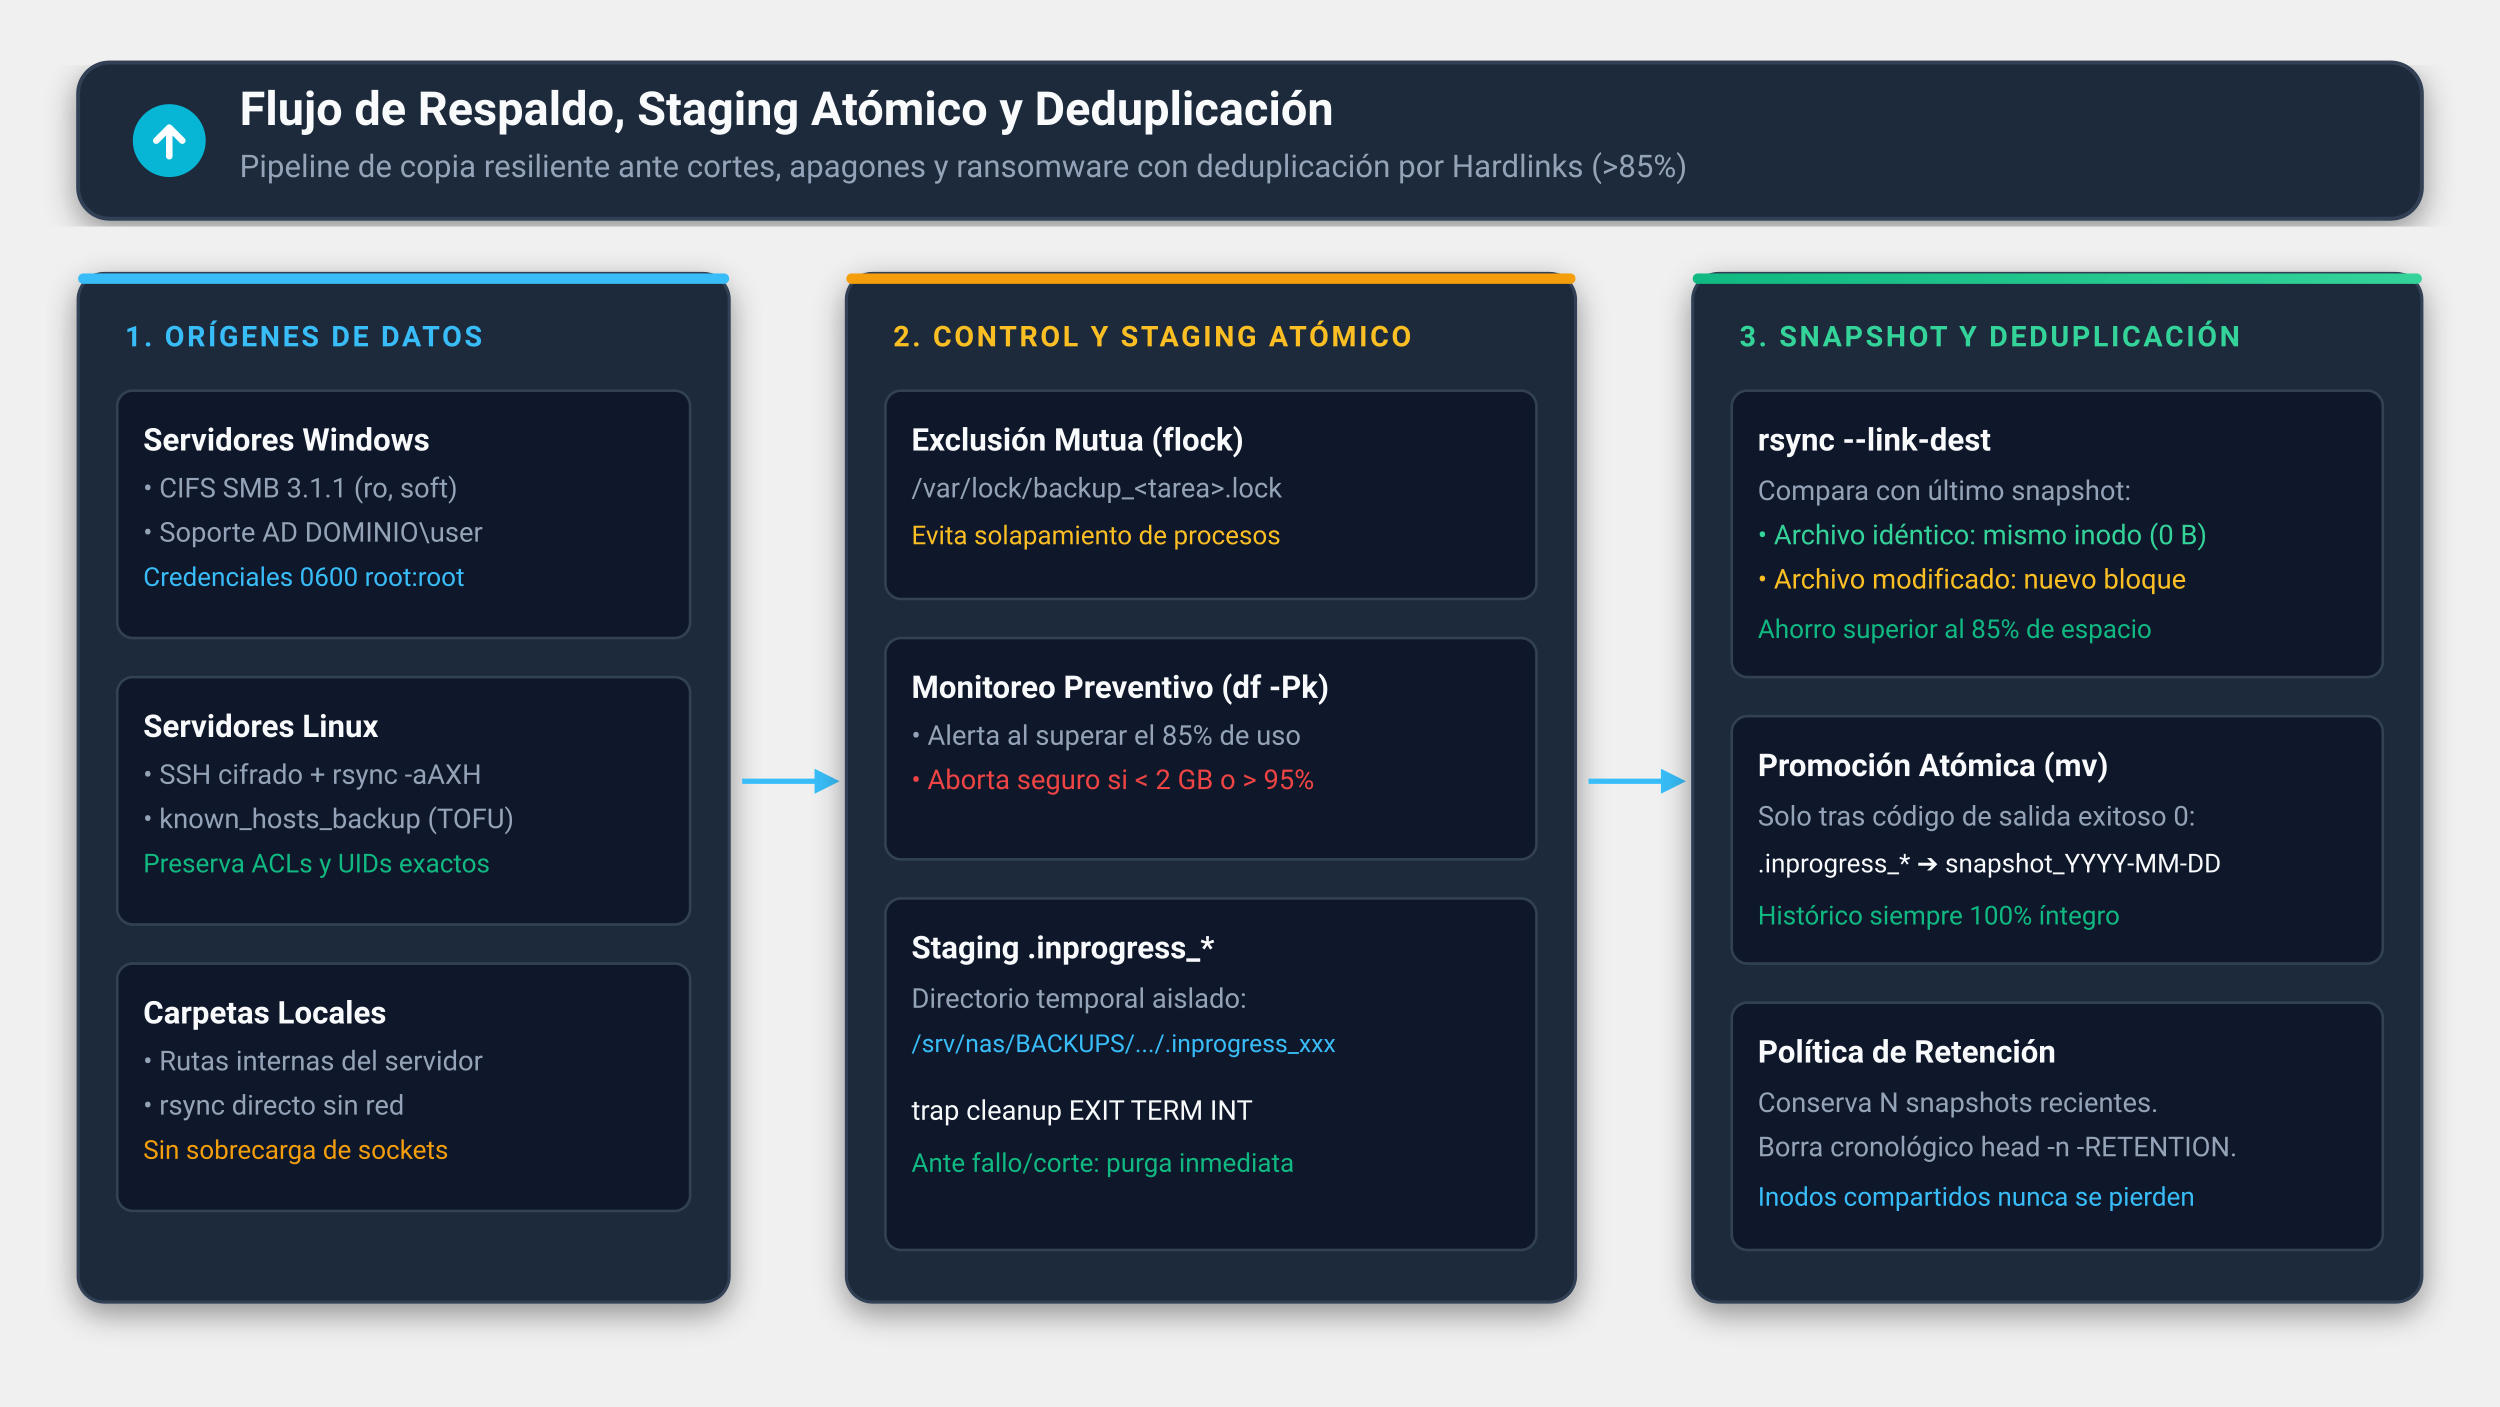
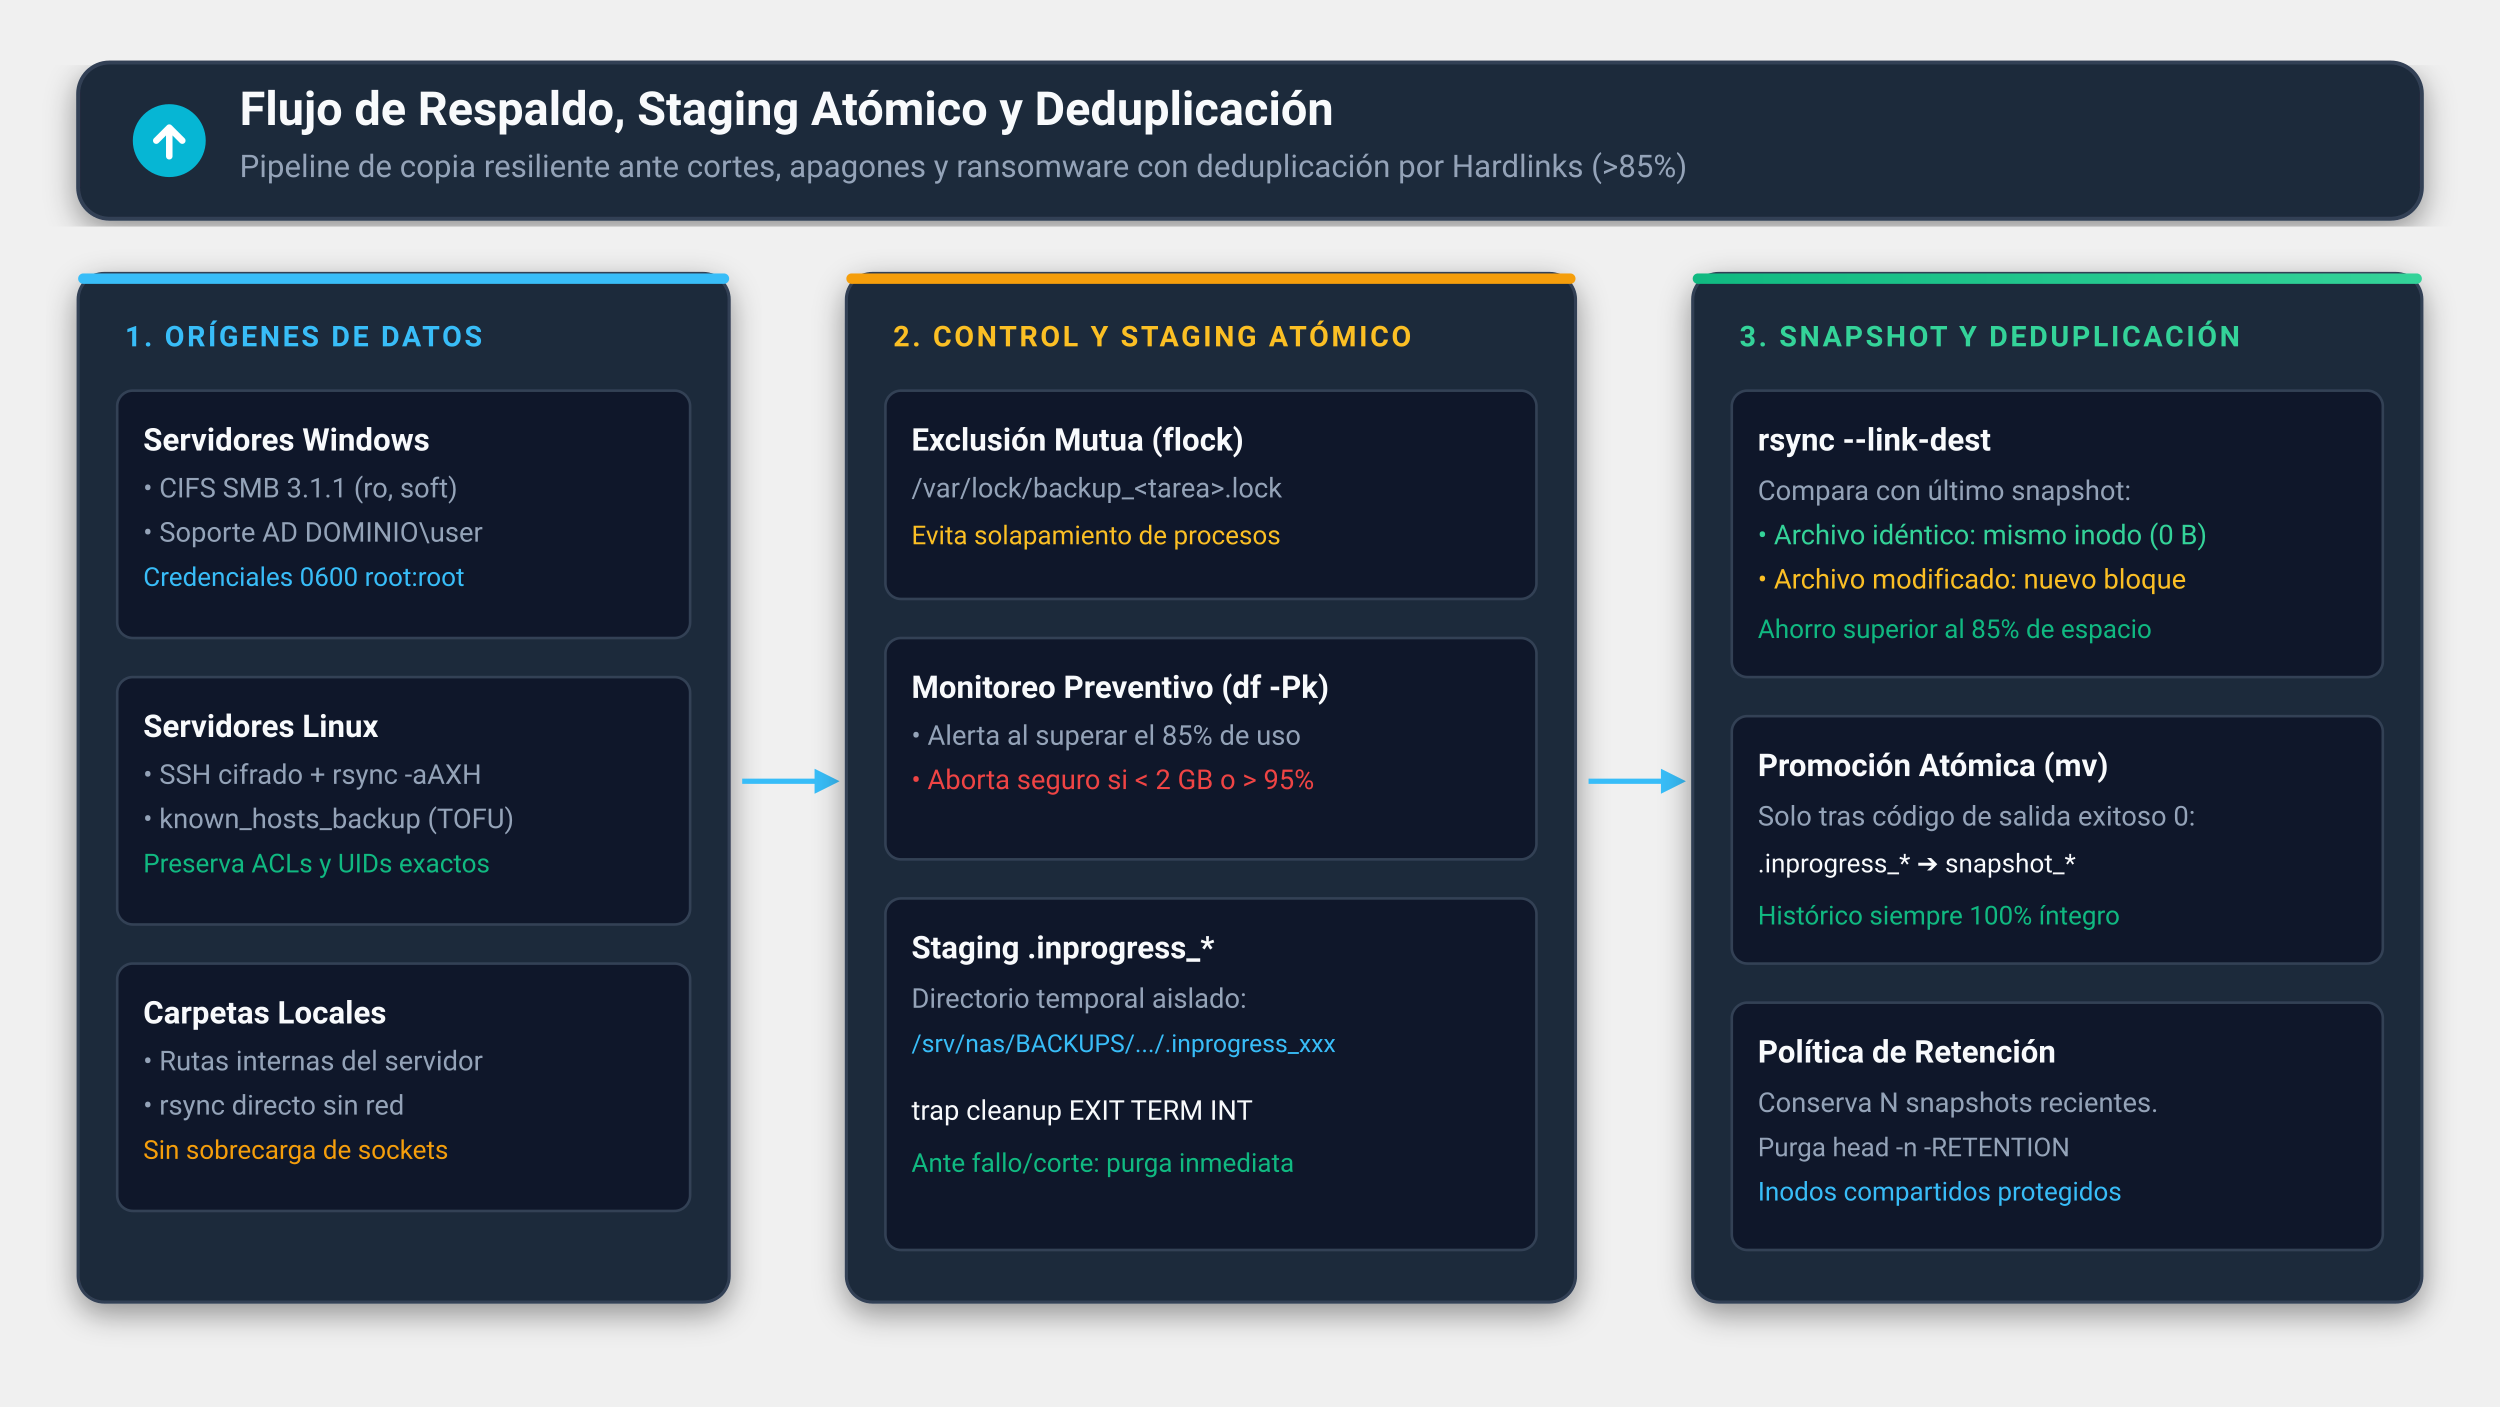
<svg xmlns="http://www.w3.org/2000/svg" viewBox="0 0 960 540" width="100%" height="100%" style="background:#0f172a; font-family:system-ui, -apple-system, 'Segoe UI', Roboto, Helvetica, Arial, sans-serif;">
  <defs>
    <linearGradient id="accent-cyan" x1="0%" y1="0%" x2="100%" y2="0%">
      <stop offset="0%" stop-color="#06b6d4" />
      <stop offset="100%" stop-color="#38bdf8" />
    </linearGradient>
    <linearGradient id="accent-green" x1="0%" y1="0%" x2="100%" y2="0%">
      <stop offset="0%" stop-color="#10b981" />
      <stop offset="100%" stop-color="#34d399" />
    </linearGradient>
    <filter id="shadow" x="-5%" y="-5%" width="110%" height="110%">
      <feDropShadow dx="0" dy="4" stdDeviation="6" flood-color="#000000" flood-opacity="0.4" />
    </filter>
    <marker id="arrow" viewBox="0 0 10 10" refX="6" refY="5" markerWidth="6" markerHeight="6" orient="auto-start-reverse">
      <path d="M 0 1 L 8 5 L 0 9 z" fill="#38bdf8" />
    </marker>
    <marker id="arrow-green" viewBox="0 0 10 10" refX="6" refY="5" markerWidth="6" markerHeight="6" orient="auto-start-reverse">
      <path d="M 0 1 L 8 5 L 0 9 z" fill="#10b981" />
    </marker>
  </defs>
  <rect x="30" y="24" width="900" height="60" rx="12" fill="#1e293b" stroke="#334155" stroke-width="1.5" filter="url(#shadow)" />
  <circle cx="65" cy="54" r="14" fill="#06b6d4" />
  <path d="M60 54 L65 49 L70 54 M65 50 L65 60" fill="none" stroke="#ffffff" stroke-width="2.5" stroke-linecap="round" stroke-linejoin="round" />
  <text x="92" y="48" fill="#f8fafc" font-size="18" font-weight="700">Flujo de Respaldo, Staging Atómico y Deduplicación</text>
  <text x="92" y="68" fill="#94a3b8" font-size="12">Pipeline de copia resiliente ante cortes, apagones y ransomware con deduplicación por Hardlinks (&gt;85%)</text>
  <g transform="translate(30, 105)">
    <rect width="250" height="395" rx="10" fill="#1e293b" stroke="#334155" stroke-width="1.2" filter="url(#shadow)" />
    <rect x="0" y="0" width="250" height="4" rx="2" fill="#38bdf8" />
    <text x="18" y="28" fill="#38bdf8" font-size="11" font-weight="700" letter-spacing="1">1. ORÍGENES DE DATOS</text>
    <rect x="15" y="45" width="220" height="95" rx="6" fill="#0f172a" stroke="#334155" stroke-width="1" />
    <text x="25" y="68" fill="#f8fafc" font-size="12" font-weight="700">Servidores Windows</text>
    <text x="25" y="86" fill="#94a3b8" font-size="10.5">• CIFS SMB 3.1.1 (ro, soft)</text>
    <text x="25" y="103" fill="#94a3b8" font-size="10.5">• Soporte AD DOMINIO\user</text>
    <text x="25" y="120" fill="#38bdf8" font-size="10">Credenciales 0600 root:root</text>
    <rect x="15" y="155" width="220" height="95" rx="6" fill="#0f172a" stroke="#334155" stroke-width="1" />
    <text x="25" y="178" fill="#f8fafc" font-size="12" font-weight="700">Servidores Linux</text>
    <text x="25" y="196" fill="#94a3b8" font-size="10.5">• SSH cifrado + rsync -aAXH</text>
    <text x="25" y="213" fill="#94a3b8" font-size="10.5">• known_hosts_backup (TOFU)</text>
    <text x="25" y="230" fill="#10b981" font-size="10">Preserva ACLs y UIDs exactos</text>
    <rect x="15" y="265" width="220" height="95" rx="6" fill="#0f172a" stroke="#334155" stroke-width="1" />
    <text x="25" y="288" fill="#f8fafc" font-size="12" font-weight="700">Carpetas Locales</text>
    <text x="25" y="306" fill="#94a3b8" font-size="10.5">• Rutas internas del servidor</text>
    <text x="25" y="323" fill="#94a3b8" font-size="10.5">• rsync directo sin red</text>
    <text x="25" y="340" fill="#f59e0b" font-size="10">Sin sobrecarga de sockets</text>
  </g>
  <line x1="285" y1="300" x2="320" y2="300" stroke="#38bdf8" stroke-width="2" marker-end="url(#arrow)" />
  <g transform="translate(325, 105)">
    <rect width="280" height="395" rx="10" fill="#1e293b" stroke="#334155" stroke-width="1.2" filter="url(#shadow)" />
    <rect x="0" y="0" width="280" height="4" rx="2" fill="#f59e0b" />
    <text x="18" y="28" fill="#fbbf24" font-size="11" font-weight="700" letter-spacing="1">2. CONTROL Y STAGING ATÓMICO</text>
    <rect x="15" y="45" width="250" height="80" rx="6" fill="#0f172a" stroke="#334155" stroke-width="1" />
    <text x="25" y="68" fill="#f8fafc" font-size="12" font-weight="700">Exclusión Mutua (flock)</text>
    <text x="25" y="86" fill="#94a3b8" font-size="10.5">/var/lock/backup_&lt;tarea&gt;.lock</text>
    <text x="25" y="104" fill="#fbbf24" font-size="10">Evita solapamiento de procesos</text>
    <rect x="15" y="140" width="250" height="85" rx="6" fill="#0f172a" stroke="#334155" stroke-width="1" />
    <text x="25" y="163" fill="#f8fafc" font-size="12" font-weight="700">Monitoreo Preventivo (df -Pk)</text>
    <text x="25" y="181" fill="#94a3b8" font-size="10.5">• Alerta al superar el 85% de uso</text>
    <text x="25" y="198" fill="#ef4444" font-size="10.5">• Aborta seguro si &lt; 2 GB o &gt; 95%</text>
    <rect x="15" y="240" width="250" height="135" rx="6" fill="#0f172a" stroke="#334155" stroke-width="1" />
    <text x="25" y="263" fill="#f8fafc" font-size="12" font-weight="700">Staging .inprogress_*</text>
    <text x="25" y="282" fill="#94a3b8" font-size="10.5">Directorio temporal aislado:</text>
    <text x="25" y="299" fill="#38bdf8" font-size="9.5">/srv/nas/BACKUPS/.../.inprogress_xxx</text>
    <text x="25" y="325" fill="#f8fafc" font-size="10.5">trap cleanup EXIT TERM INT</text>
    <text x="25" y="345" fill="#10b981" font-size="10">Ante fallo/corte: purga inmediata</text>
  </g>
  <line x1="610" y1="300" x2="645" y2="300" stroke="#38bdf8" stroke-width="2" marker-end="url(#arrow)" />
  <g transform="translate(650, 105)">
    <rect width="280" height="395" rx="10" fill="#1e293b" stroke="#334155" stroke-width="1.2" filter="url(#shadow)" />
    <rect x="0" y="0" width="280" height="4" rx="2" fill="url(#accent-green)" />
    <text x="18" y="28" fill="#34d399" font-size="11" font-weight="700" letter-spacing="1">3. SNAPSHOT Y DEDUPLICACIÓN</text>
    <rect x="15" y="45" width="250" height="110" rx="6" fill="#0f172a" stroke="#334155" stroke-width="1" />
    <text x="25" y="68" fill="#f8fafc" font-size="12" font-weight="700">rsync --link-dest</text>
    <text x="25" y="87" fill="#94a3b8" font-size="10.5">Compara con último snapshot:</text>
    <text x="25" y="104" fill="#34d399" font-size="10.5">• Archivo idéntico: mismo inodo (0 B)</text>
    <text x="25" y="121" fill="#fbbf24" font-size="10.5">• Archivo modificado: nuevo bloque</text>
    <text x="25" y="140" fill="#10b981" font-size="10">Ahorro superior al 85% de espacio</text>
    <rect x="15" y="170" width="250" height="95" rx="6" fill="#0f172a" stroke="#334155" stroke-width="1" />
    <text x="25" y="193" fill="#f8fafc" font-size="12" font-weight="700">Promoción Atómica (mv)</text>
    <text x="25" y="212" fill="#94a3b8" font-size="10.5">Solo tras código de salida exitoso 0:</text>
-     <text x="25" y="230" fill="#f8fafc" font-size="10">.inprogress_*  ➔  snapshot_YYYY-MM-DD</text>
+     <text x="25" y="230" fill="#f8fafc" font-size="10">.inprogress_*  ➔  snapshot_*</text>
    <text x="25" y="250" fill="#10b981" font-size="10">Histórico siempre 100% íntegro</text>
    <rect x="15" y="280" width="250" height="95" rx="6" fill="#0f172a" stroke="#334155" stroke-width="1" />
    <text x="25" y="303" fill="#f8fafc" font-size="12" font-weight="700">Política de Retención</text>
    <text x="25" y="322" fill="#94a3b8" font-size="10.5">Conserva N snapshots recientes.</text>
-     <text x="25" y="339" fill="#94a3b8" font-size="10.5">Borra cronológico head -n -RETENTION.</text>
-     <text x="25" y="358" fill="#38bdf8" font-size="10">Inodos compartidos nunca se pierden</text>
+     <text x="25" y="339" fill="#94a3b8" font-size="10">Purga head -n -RETENTION</text>
+     <text x="25" y="356" fill="#38bdf8" font-size="10">Inodos compartidos protegidos</text>
  </g>
</svg>
